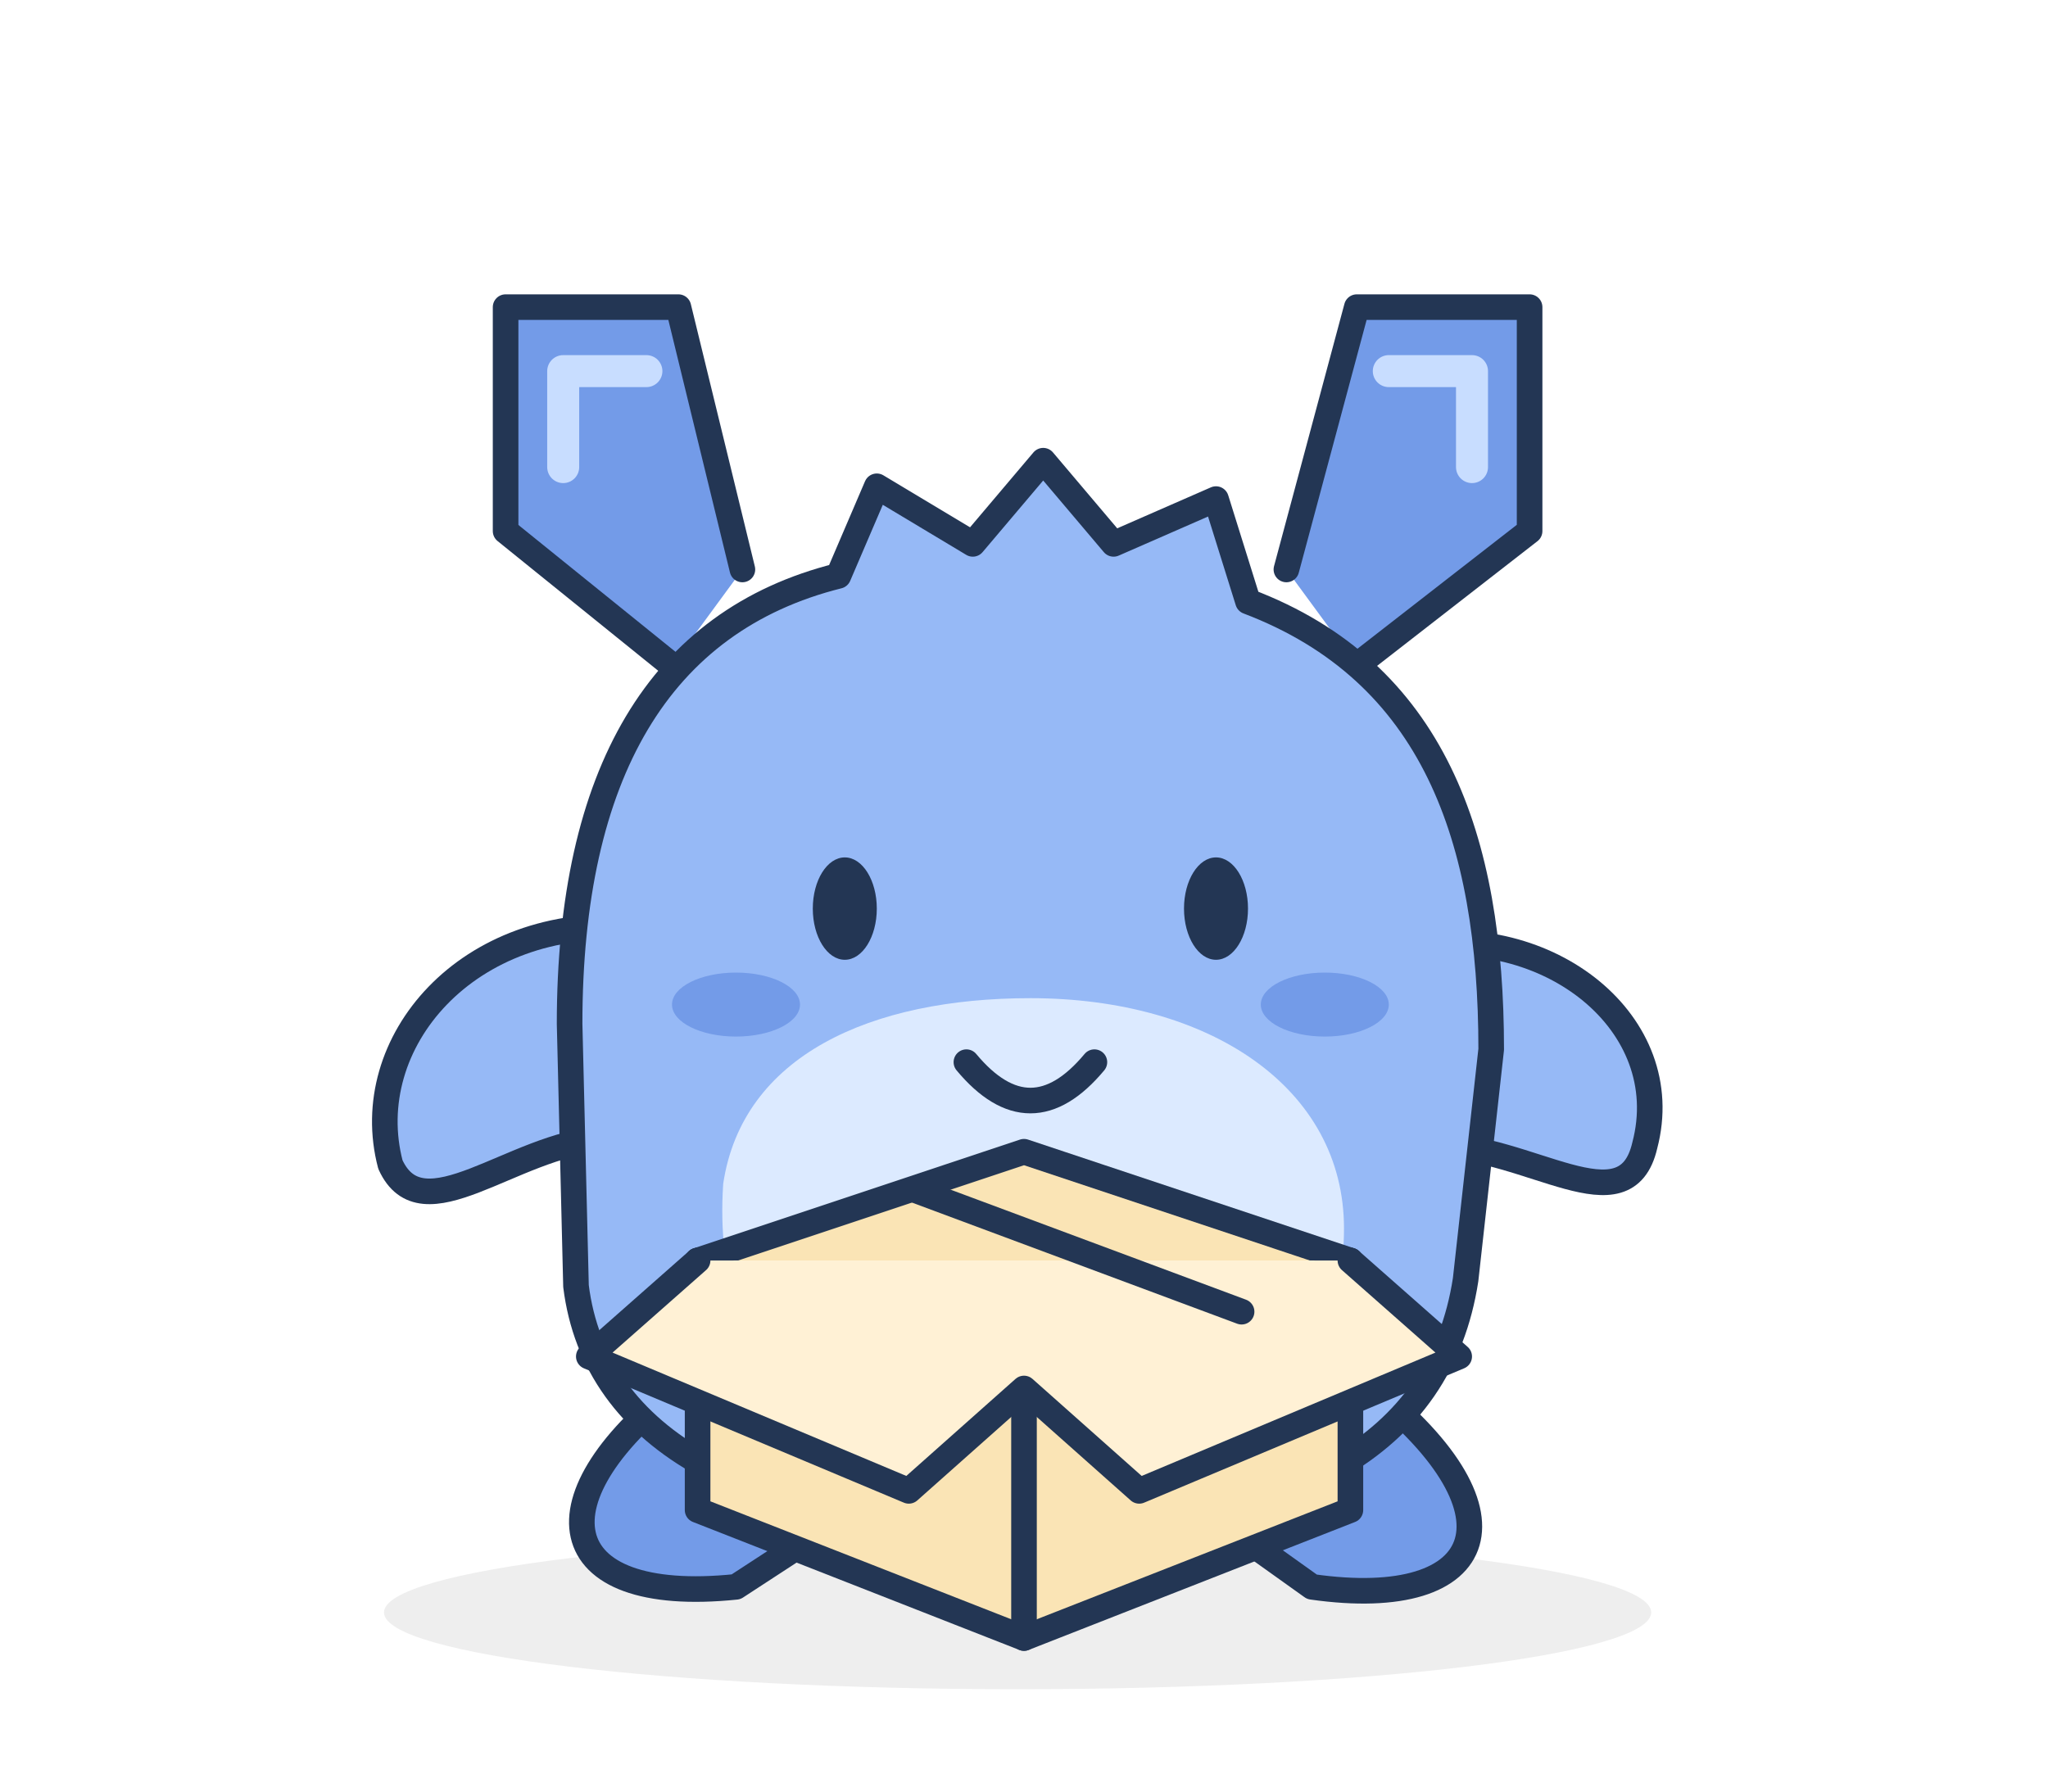
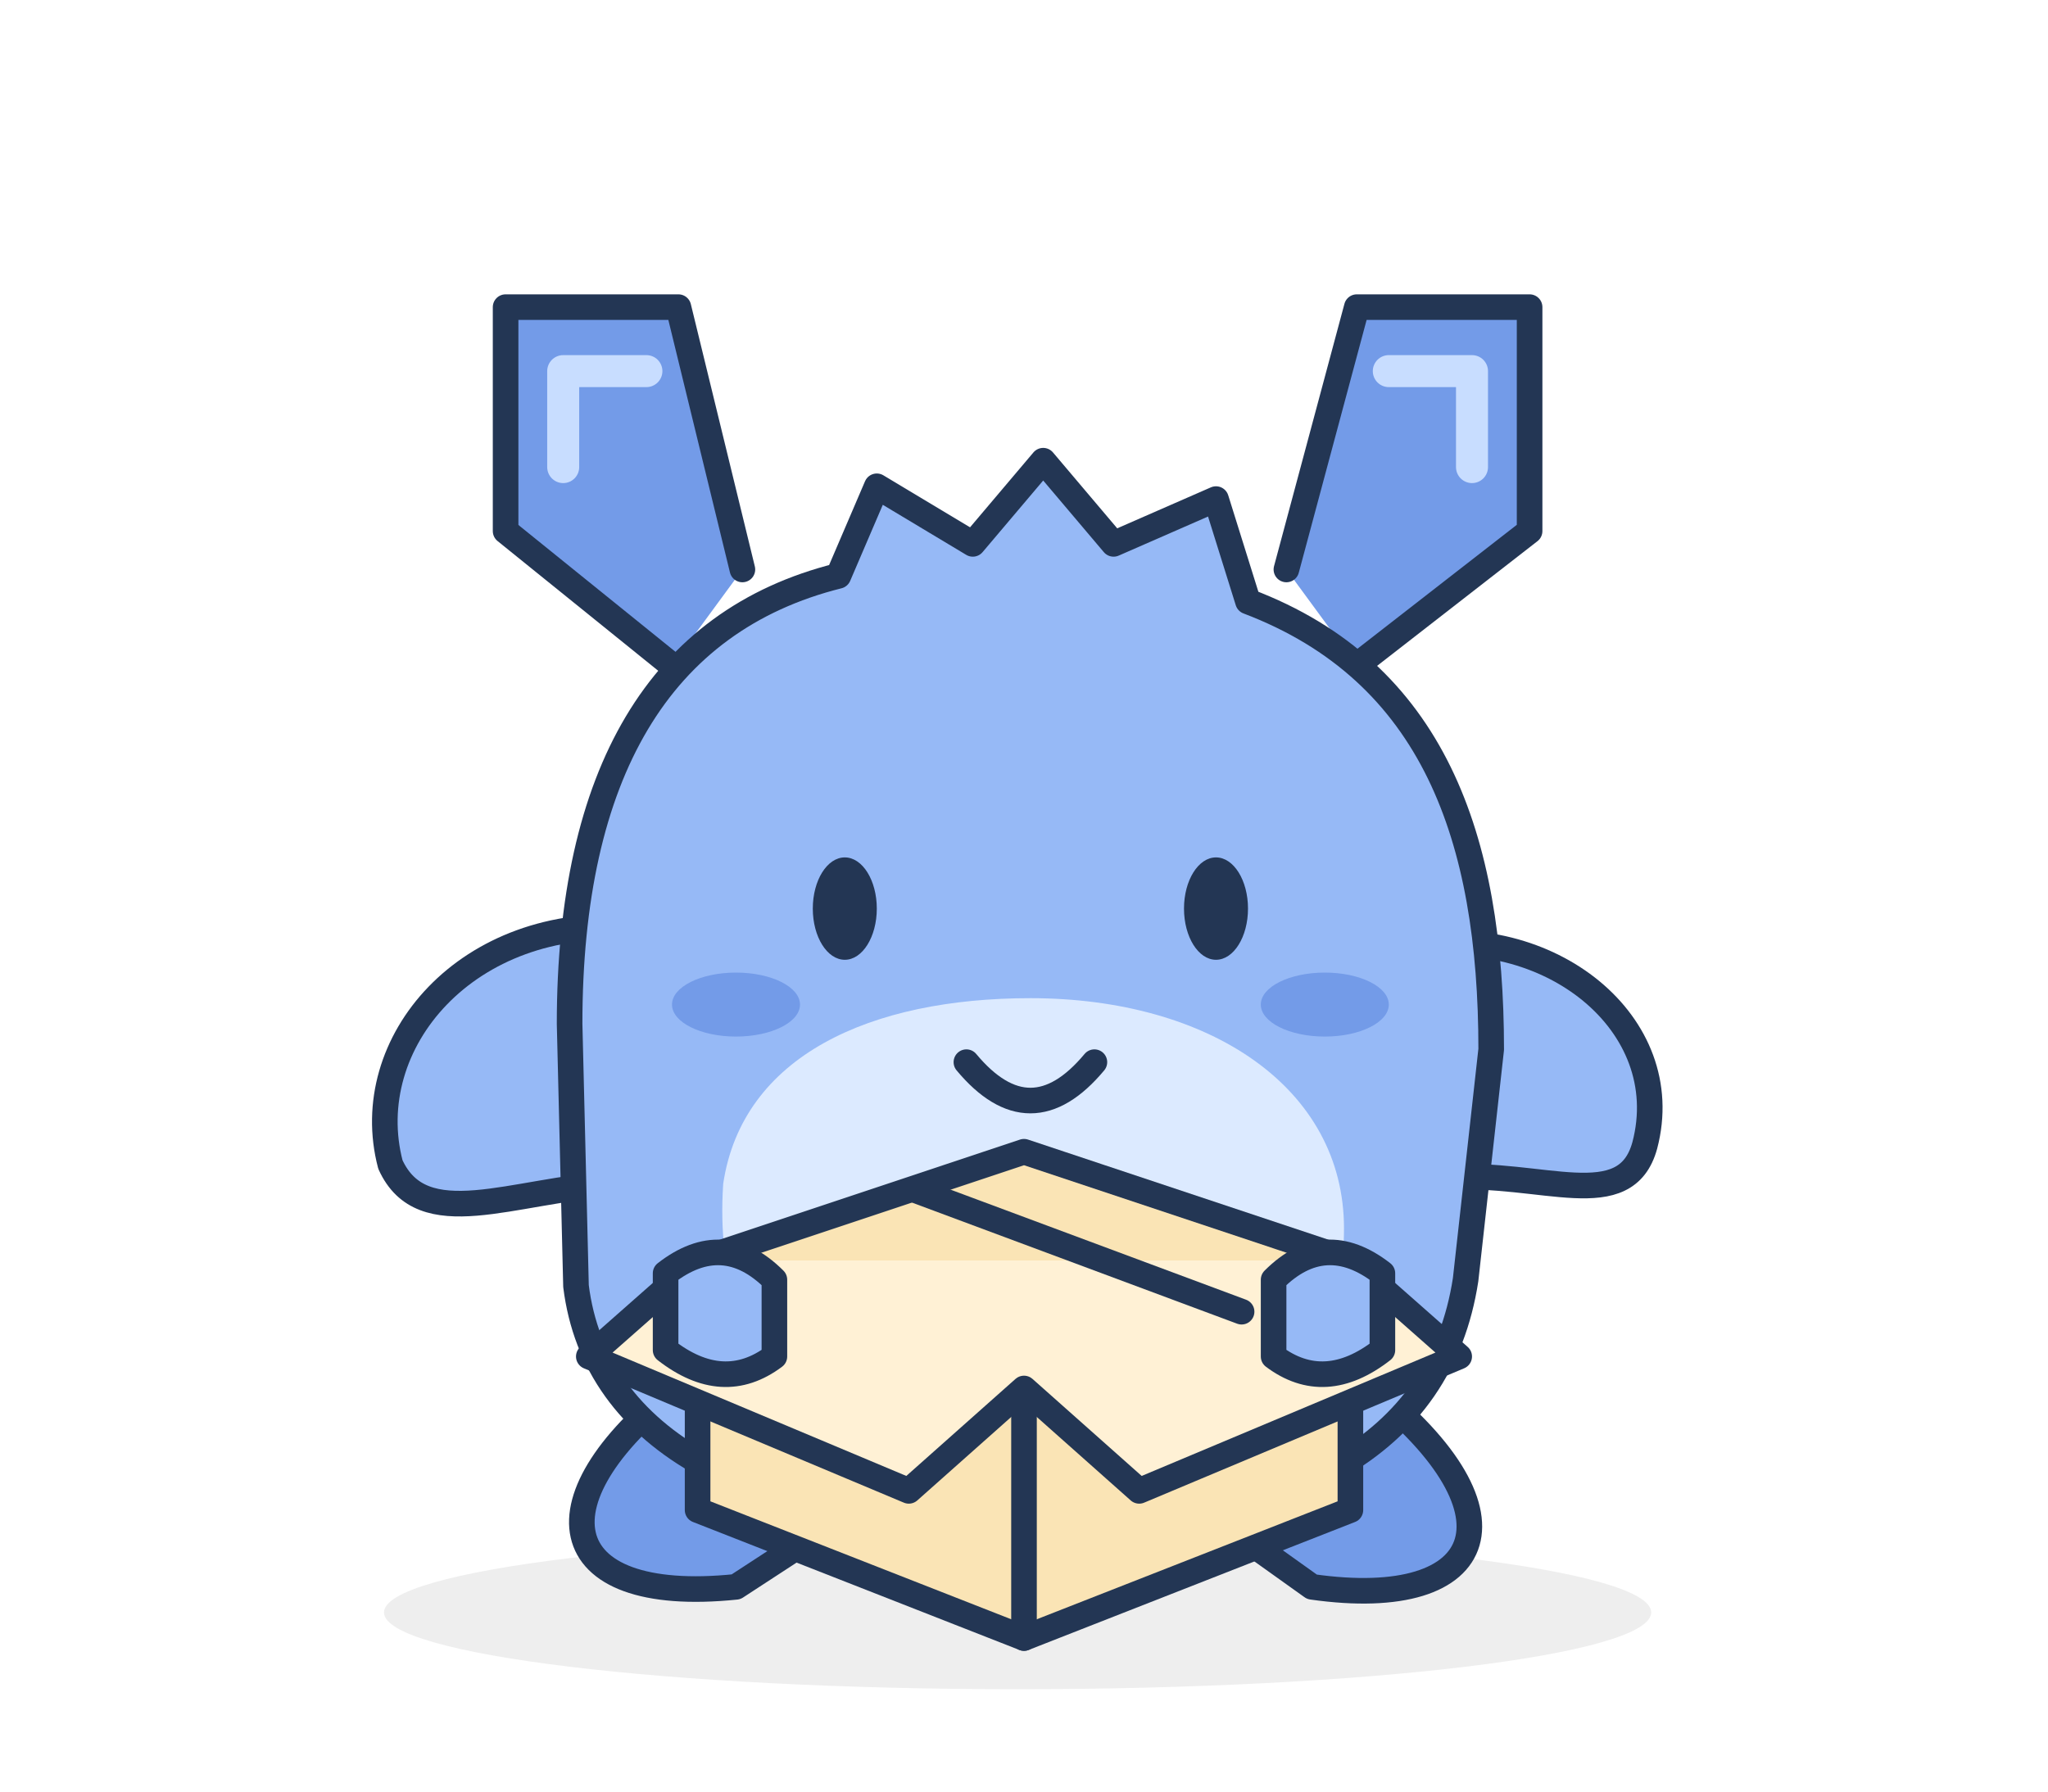
- <svg xmlns="http://www.w3.org/2000/svg" viewBox="0 0 320 280" fill="none" aria-hidden="true" focusable="false" class="terrence-mascot" data-pose="empty" data-detail="full">
+ <svg xmlns="http://www.w3.org/2000/svg" viewBox="0 0 320 280" fill="none" aria-hidden="true" focusable="false" class="terrence-mascot" data-pose="empty" data-detail="full" data-surface="transparent">
  <ellipse class="terrence-secondary-detail" cx="159" cy="252" rx="99" ry="12" fill="currentColor" opacity=".07" />
  <g class="terrence-body" stroke="#233654" stroke-width="4" stroke-linecap="round" stroke-linejoin="round">
    <path d="M105 104 79 83 79 48 106 48 116 89M212 104 239 83 239 48 212 48 201 89" fill="#739BE8" />
    <path class="terrence-secondary-detail" d="M88 73V58H101M230 73V58H217" stroke="#C8DDFF" stroke-width="5" />
    <path d="M107 216C83 234 86 251 115 248L138 233M184 233 205 248C233 252 239 236 213 216" fill="#739BE8" />
-     <path d="M99 145C73 143 56 163 61 182 66 193 80 179 94 178" fill="#96B9F6" />
-     <path d="M220 148C242 144 262 160 257 179 254 192 239 179 224 179" fill="#96B9F6" />
+     <g class="terrence-arms terrence-arms--holding" data-arm-role="holding">
+       <path d="M99 145C73 143 56 163 61 182 66 193 80 186 96 185 109 185 116 194 126 201" fill="#96B9F6" />
+       <path d="M220 148C242 144 262 160 257 179 254 190 241 183 226 184 214 185 207 194 197 201" fill="#96B9F6" />
+     </g>
    <path d="M89 160C89 121 103 97 131 90L137 76 152 85 163 72 174 85 190 78 195 94C224 105 233 131 233 164L229 200C225 226 202 239 161 239 117 239 93 225 90 201Z" fill="#96B9F6" />
    <path d="M113 185C116 165 136 156 161 156 189 156 210 170 210 192 210 216 191 229 161 229 130 229 111 215 113 185Z" fill="#DCEAFF" stroke="none" />
    <g class="terrence-face">
      <ellipse cx="132" cy="142" rx="5" ry="8" fill="#233654" stroke="none" />
      <ellipse cx="190" cy="142" rx="5" ry="8" fill="#233654" stroke="none" />
      <g class="terrence-secondary-detail">
        <ellipse cx="115" cy="157" rx="10" ry="5" fill="#739BE8" stroke="none" />
        <ellipse cx="207" cy="157" rx="10" ry="5" fill="#739BE8" stroke="none" />
      </g>
      <path d="M151 166q10 12 20 0" />
    </g>
    <g class="terrence-prop terrence-prop--box" data-prop="box">
      <path d="m109 197 51-17 51 17v39l-51 20-51-20Z" fill="#FAE4B5" />
      <path d="m109 197 51 20 51-20m-51 20v39" fill="#FFF1D5" />
      <g class="terrence-secondary-detail">
        <path d="m109 197-17 15 50 21 18-16 18 16 50-21-17-15" fill="#FFF1D5" />
        <path d="m143 186 51 19" />
      </g>
    </g>
+     <g class="terrence-hands" data-held-prop="box">
+       <path class="terrence-foreground-hand" d="M104 199q9-7 17 1v12q-8 6-17-1Z" fill="#96B9F6" />
+       <path class="terrence-foreground-hand" d="M199 200q8-8 17-1v12q-9 7-17 1Z" fill="#96B9F6" />
+     </g>
  </g>
</svg>
